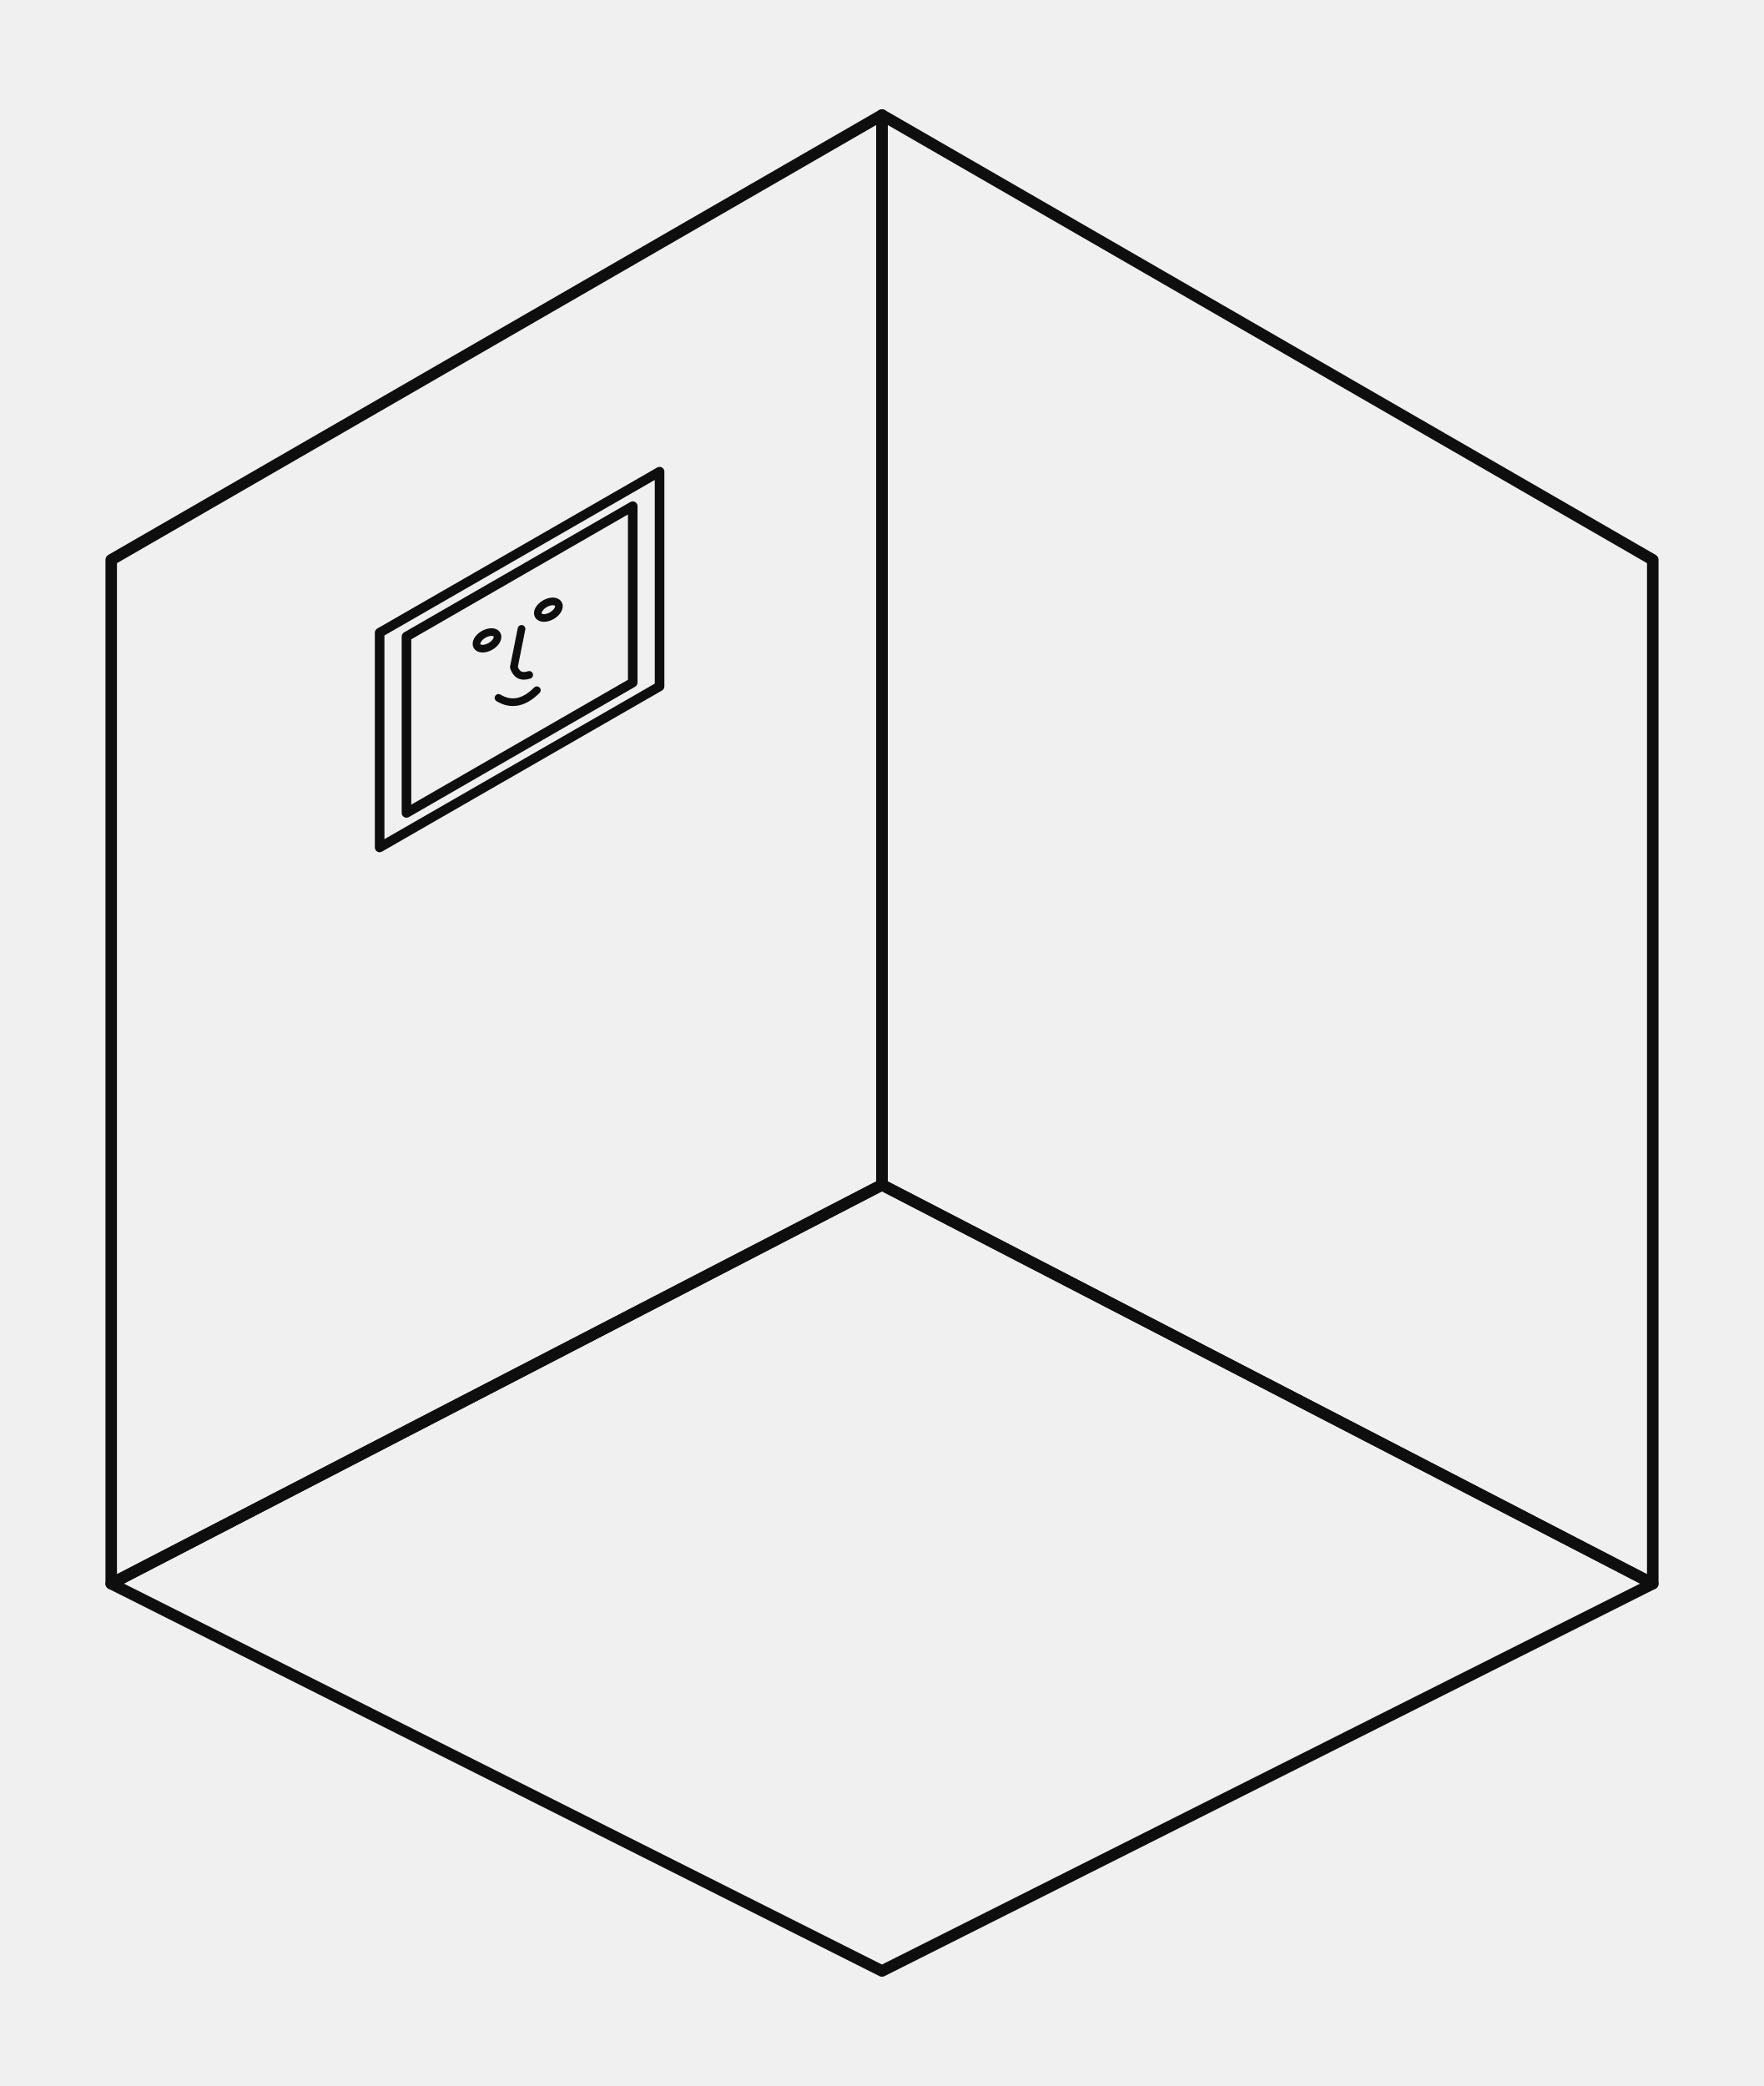
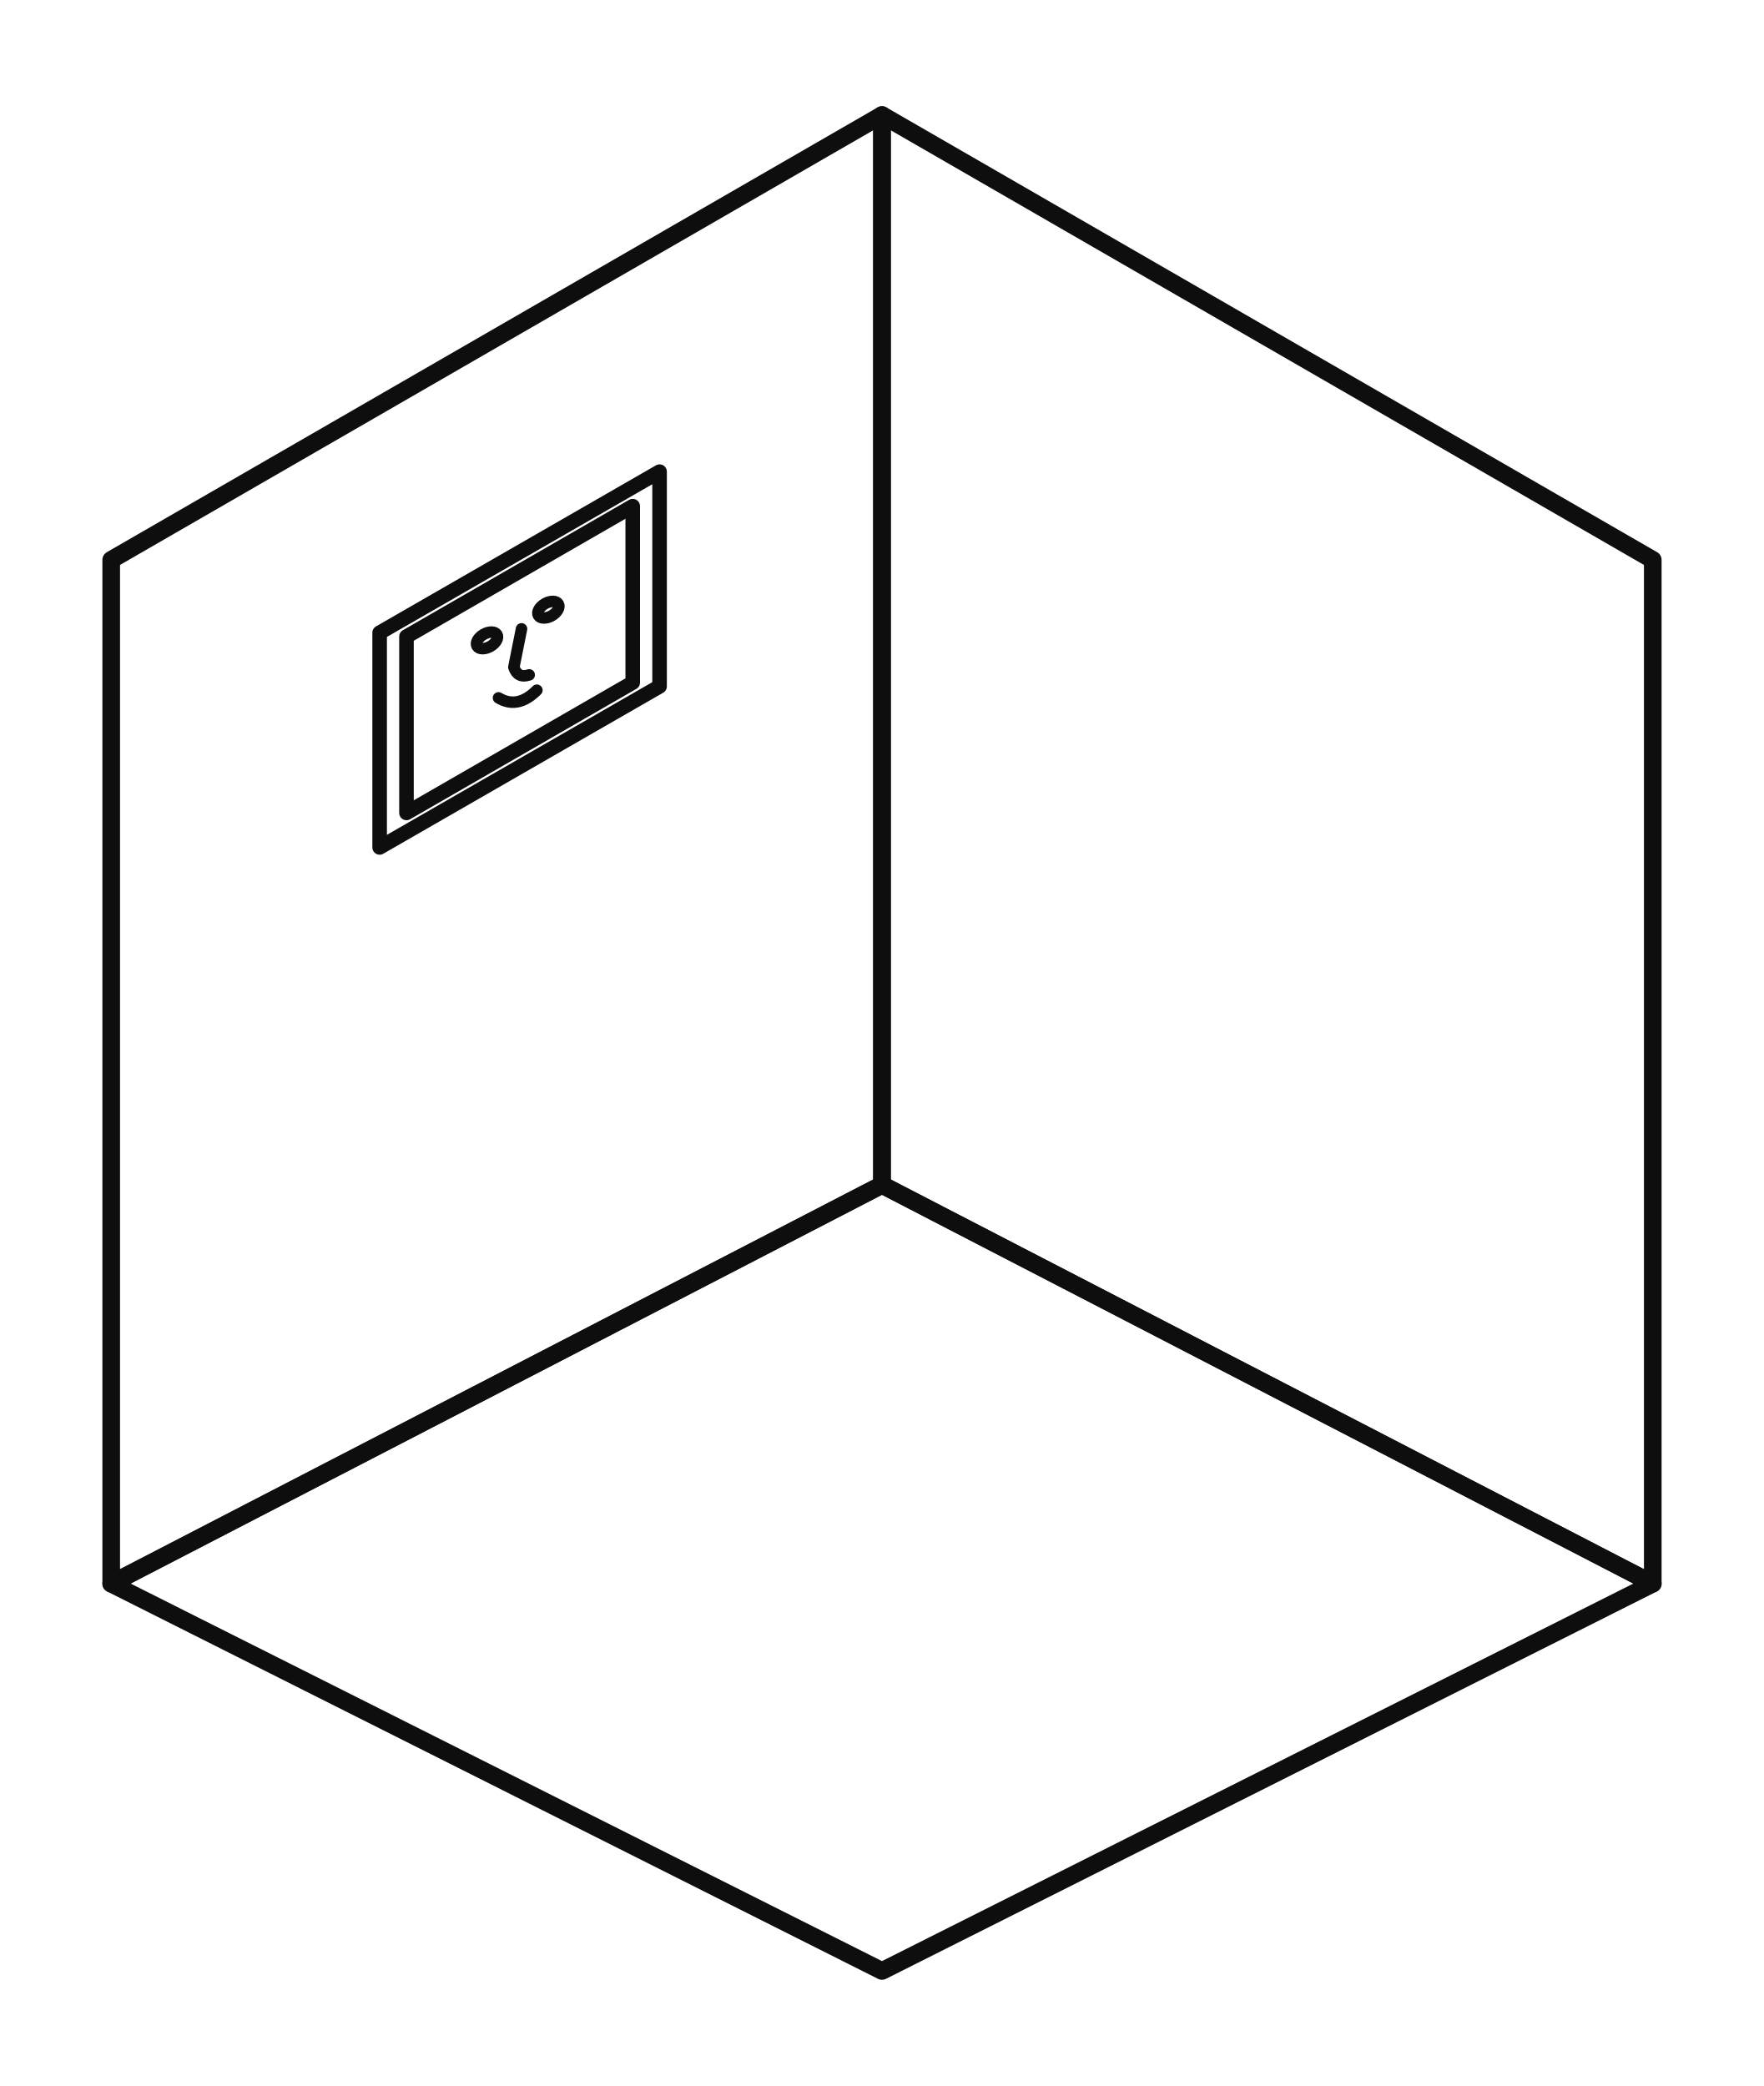
<svg xmlns="http://www.w3.org/2000/svg" viewBox="0 0 460 544" width="460" height="544">
+   <rect width="460" height="544" fill="#FFFFFF" />
  <g transform="translate(230,30)">
    <g fill="none" stroke="#0E0E0E" stroke-linecap="round" stroke-linejoin="round">
-       <polygon points="-201,116 0,0 0,279 -201,383" stroke-width="3.0" />
-       <polygon points="0,0 201,116 201,383 0,279" stroke-width="3.0" />
-       <polygon points="-201,383 0,279 201,383 0,484" stroke-width="3.0" />
-       <polygon points="-131,135 -58,93 -58,149 -131,191" stroke-width="2.5" />
-       <polygon points="-124,136 -65,102 -65,148 -124,182" stroke-width="2.5" />
-       <g stroke-width="2.0">
+       <polygon points="-201,116 0,0 0,279 -201,383" stroke-width="4.6" />
+       <polygon points="0,0 201,116 201,383 0,279" stroke-width="4.6" />
+       <polygon points="-201,383 0,279 201,383 0,484" stroke-width="4.6" />
+       <polygon points="-131,135 -58,93 -58,149 -131,191" stroke-width="3.8" />
+       <polygon points="-124,136 -65,102 -65,148 -124,182" stroke-width="3.8" />
+       <g stroke-width="3.0">
        <ellipse cx="-103" cy="137" rx="3" ry="1.8" transform="rotate(-30 -103 137)" />
        <ellipse cx="-87" cy="129" rx="3" ry="1.8" transform="rotate(-30 -87 129)" />
        <path d="M -94,134 L -96,144 Q -95,147 -92,146" />
        <path d="M -100,152 Q -95,155 -90,150" />
      </g>
    </g>
  </g>
</svg>
